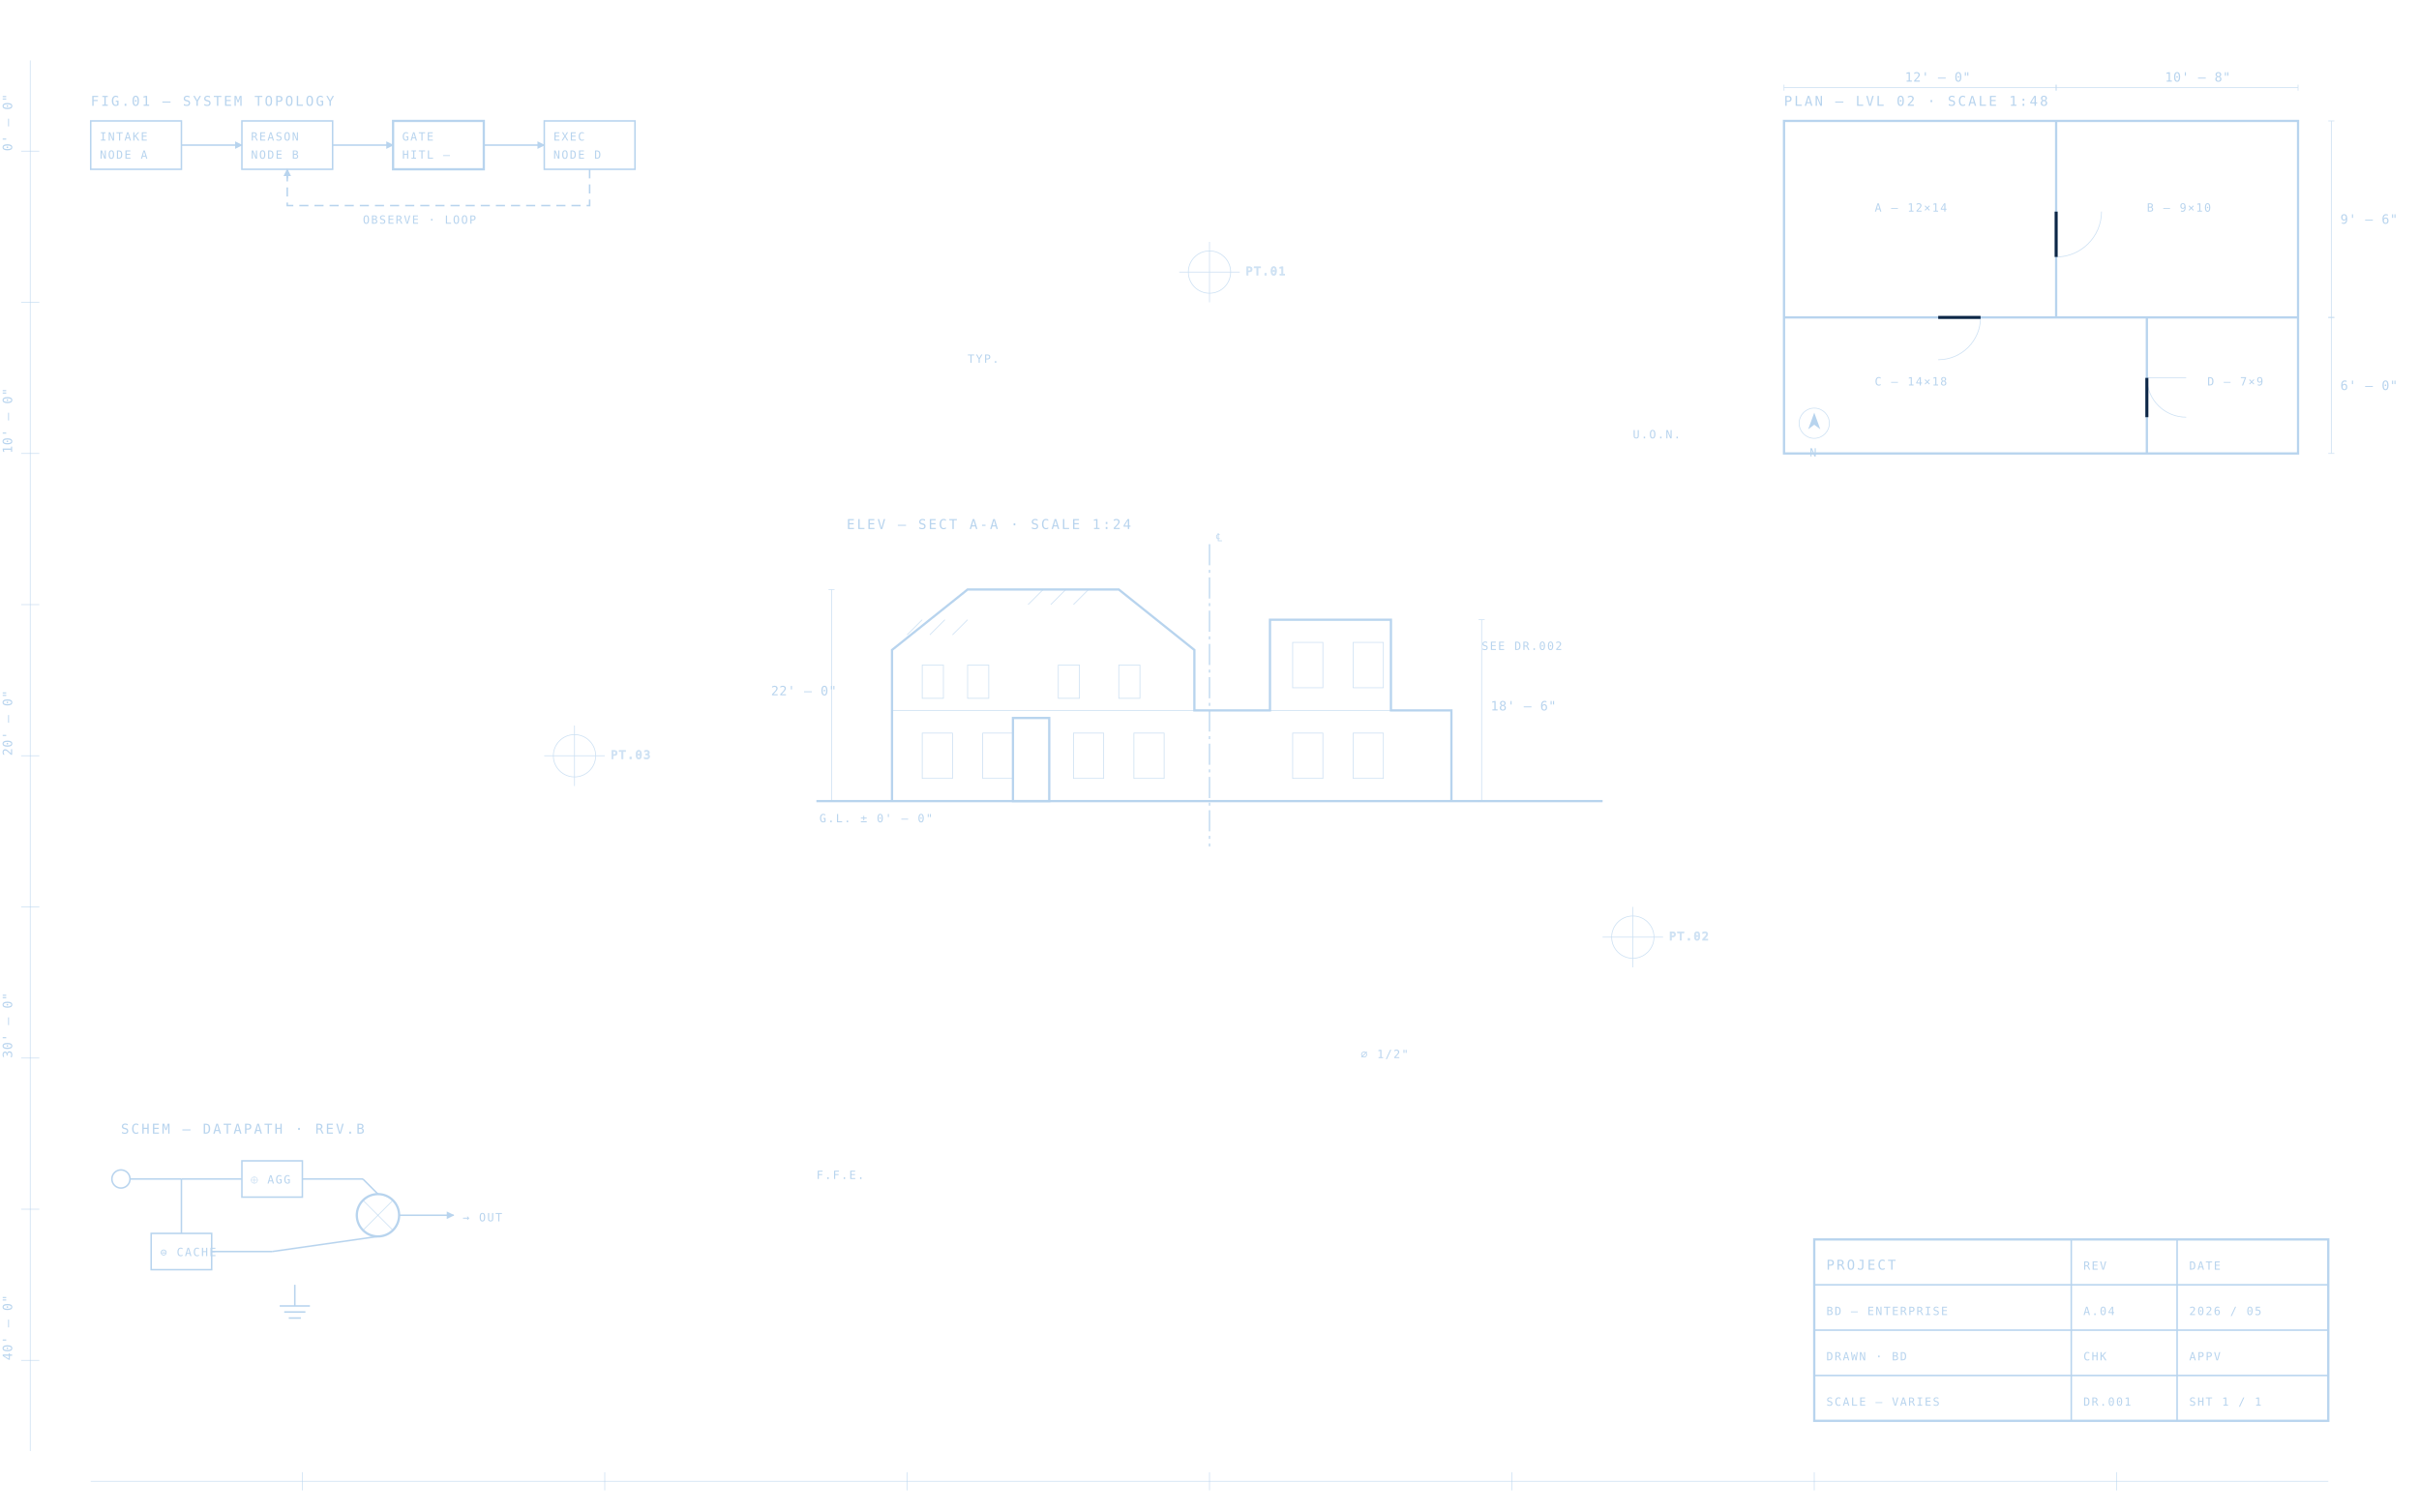
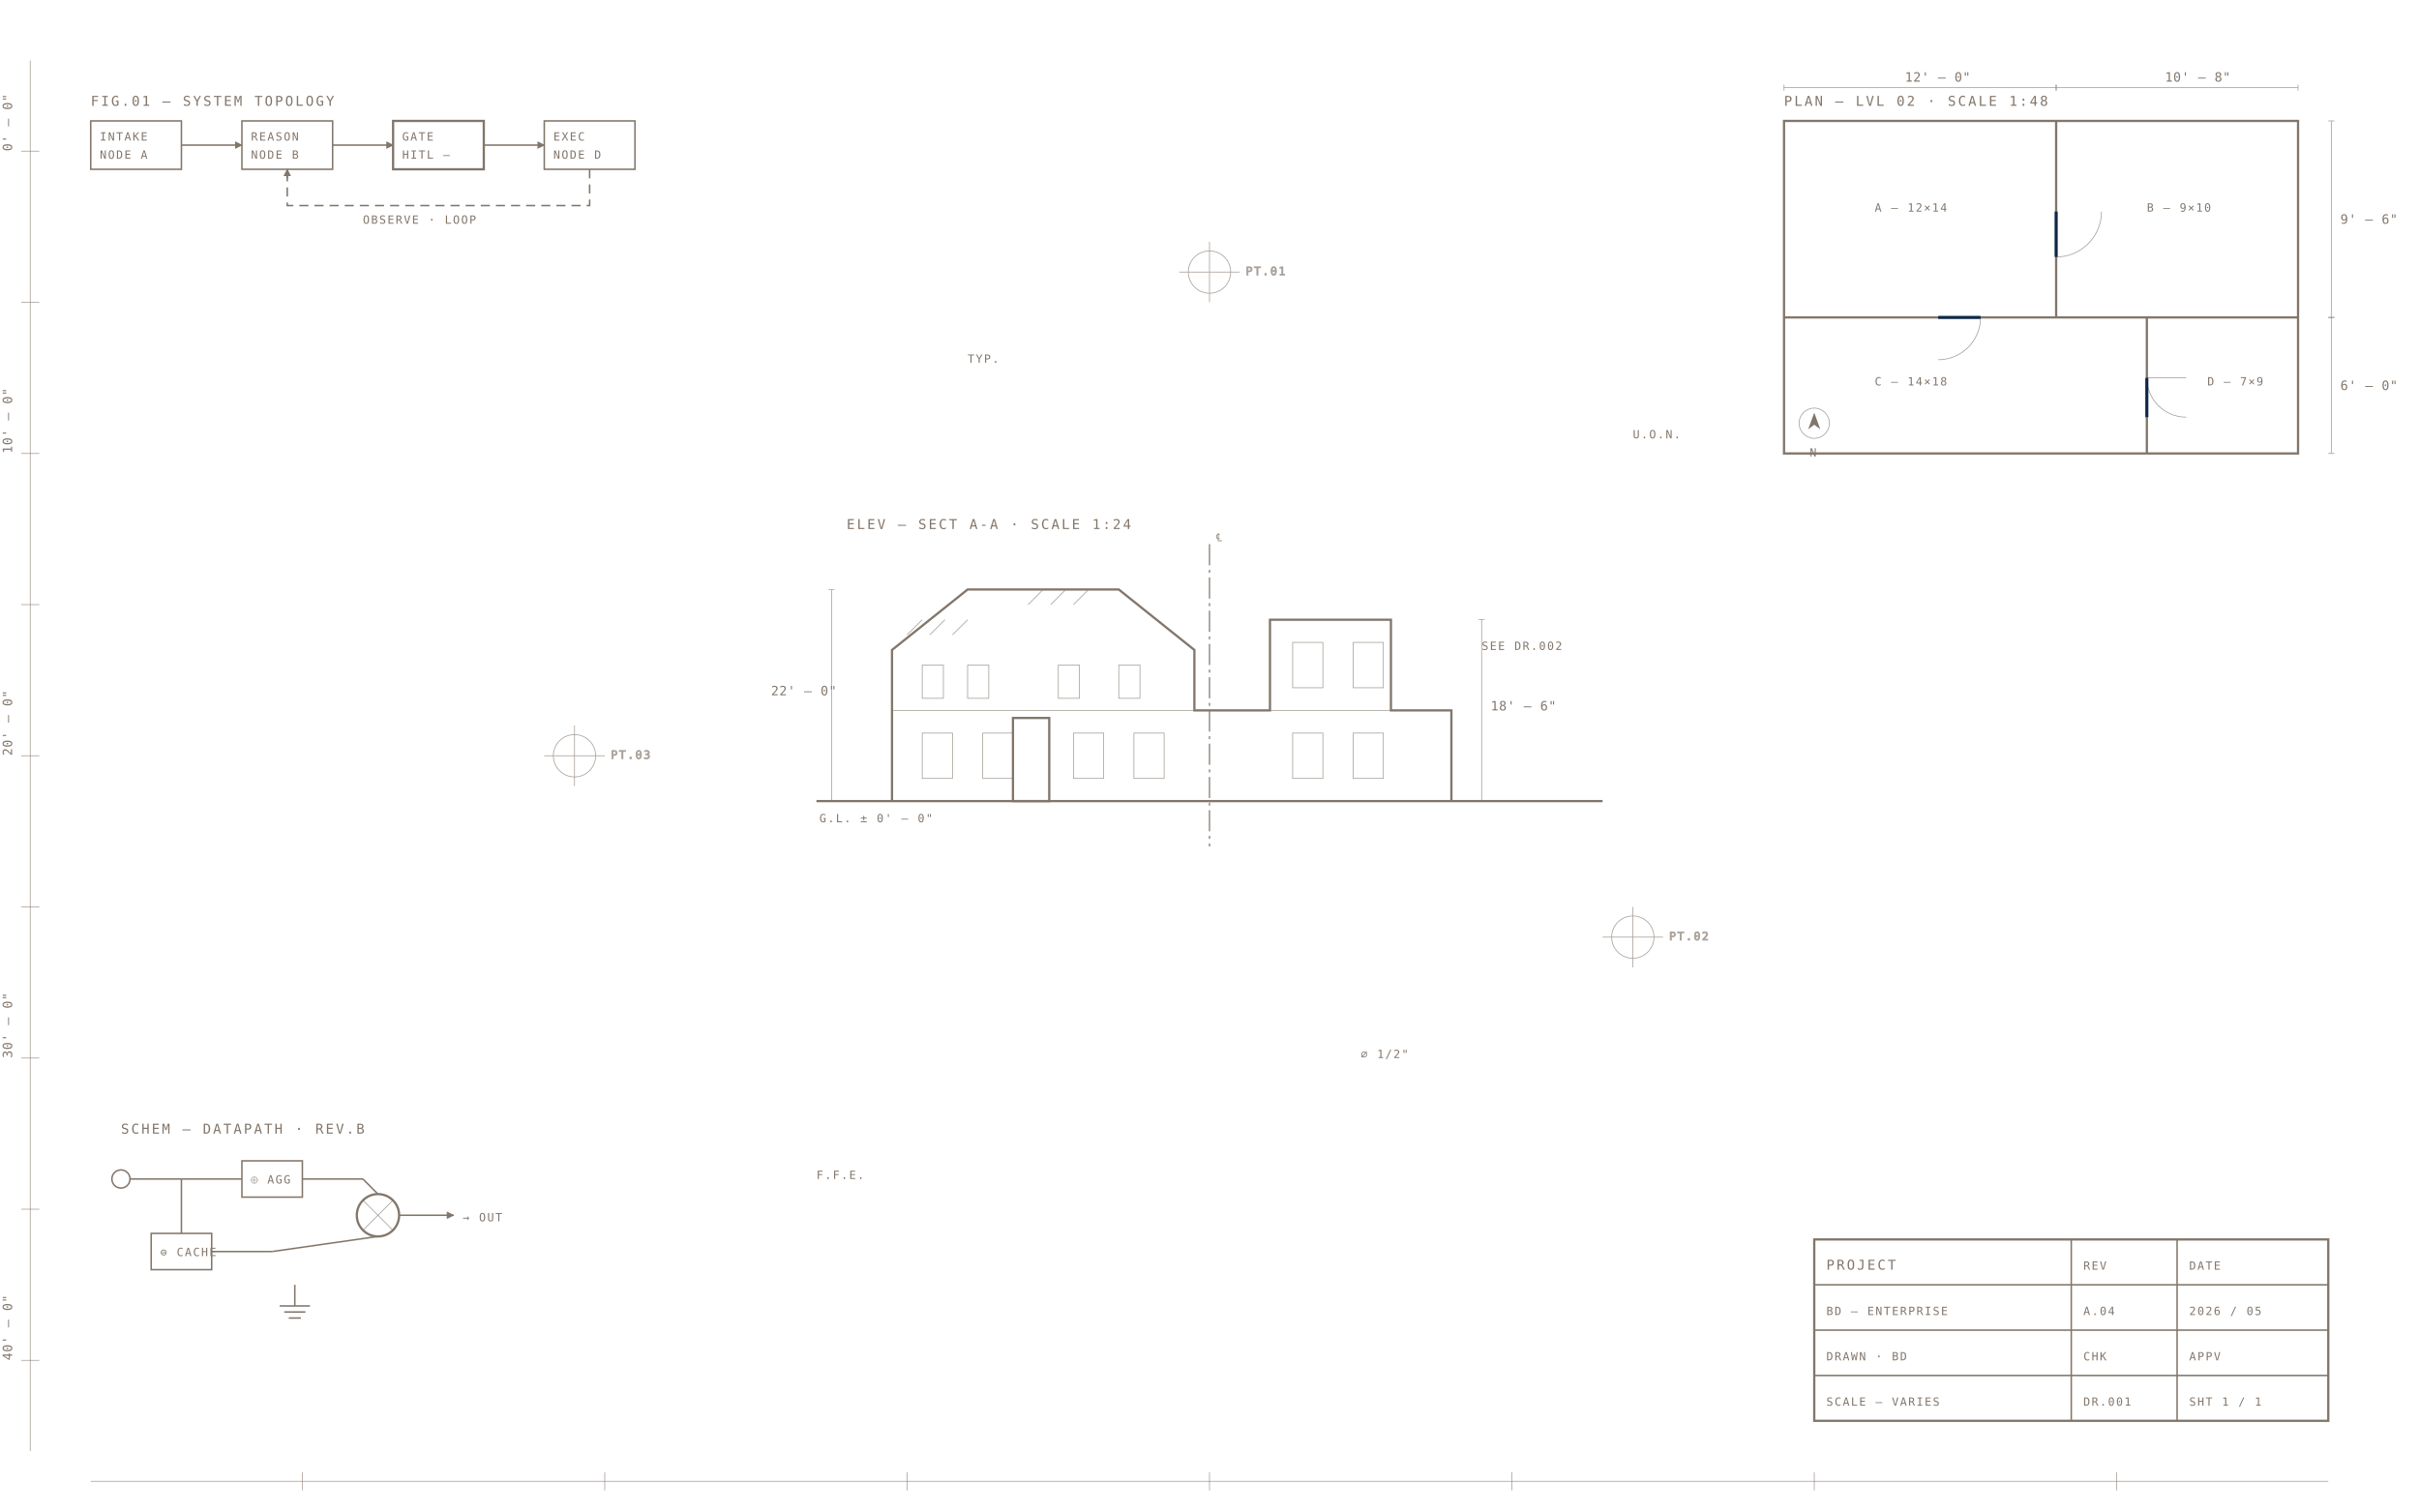
<svg xmlns="http://www.w3.org/2000/svg" viewBox="0 0 1600 1000" preserveAspectRatio="xMidYMid slice">
  <defs>
    <style>
-       .ln { fill: none; stroke: #b8d4ee; stroke-width: 1; }
-       .ln-thin { fill: none; stroke: #b8d4ee; stroke-width: .5; opacity: .7; }
-       .ln-thick { fill: none; stroke: #b8d4ee; stroke-width: 1.5; }
-       .ln-dash { fill: none; stroke: #b8d4ee; stroke-width: 1; stroke-dasharray: 6 4; }
-       .ln-center { fill: none; stroke: #b8d4ee; stroke-width: .8; stroke-dasharray: 14 3 2 3; }
-       .lbl { font-family: 'Space Mono', monospace; font-size: 9px; fill: #b8d4ee; letter-spacing: .15em; text-transform: uppercase; }
-       .lbl-sm { font-family: 'Space Mono', monospace; font-size: 7.5px; fill: #b8d4ee; letter-spacing: .12em; }
-       .lbl-num { font-family: 'Space Mono', monospace; font-size: 8.5px; fill: #b8d4ee; letter-spacing: .04em; }
-       .arr { fill: #b8d4ee; }
+       .ln { fill: none; stroke: #82766B; stroke-width: 1; }
+       .ln-thin { fill: none; stroke: #82766B; stroke-width: .5; opacity: .7; }
+       .ln-thick { fill: none; stroke: #82766B; stroke-width: 1.5; }
+       .ln-dash { fill: none; stroke: #82766B; stroke-width: 1; stroke-dasharray: 6 4; }
+       .ln-center { fill: none; stroke: #82766B; stroke-width: .8; stroke-dasharray: 14 3 2 3; }
+       .lbl { font-family: 'Space Mono', monospace; font-size: 9px; fill: #82766B; letter-spacing: .15em; text-transform: uppercase; }
+       .lbl-sm { font-family: 'Space Mono', monospace; font-size: 7.5px; fill: #82766B; letter-spacing: .12em; }
+       .lbl-num { font-family: 'Space Mono', monospace; font-size: 8.5px; fill: #82766B; letter-spacing: .04em; }
+       .arr { fill: #82766B; }
    </style>
    <marker id="arr" viewBox="0 0 10 10" refX="9" refY="5" markerWidth="5" markerHeight="5" orient="auto">
      <path d="M0,0 L10,5 L0,10 Z" class="arr" />
    </marker>
    <marker id="tic" viewBox="-2 -4 4 8" refX="0" refY="0" markerWidth="4" markerHeight="8" orient="auto">
      <line x1="0" y1="-4" x2="0" y2="4" class="ln" />
    </marker>
  </defs>
  <g transform="translate(60, 80)">
    <text class="lbl" x="0" y="-10">FIG.01 — SYSTEM TOPOLOGY</text>
    <rect x="0" y="0" width="60" height="32" class="ln" />
    <text class="lbl-sm" x="6" y="13">INTAKE</text>
    <text class="lbl-sm" x="6" y="25">NODE A</text>
    <line x1="60" y1="16" x2="100" y2="16" class="ln" marker-end="url(#arr)" />
    <rect x="100" y="0" width="60" height="32" class="ln" />
    <text class="lbl-sm" x="106" y="13">REASON</text>
    <text class="lbl-sm" x="106" y="25">NODE B</text>
    <line x1="160" y1="16" x2="200" y2="16" class="ln" marker-end="url(#arr)" />
    <rect x="200" y="0" width="60" height="32" class="ln-thick" />
    <text class="lbl-sm" x="206" y="13">GATE</text>
    <text class="lbl-sm" x="206" y="25">HITL —</text>
    <line x1="260" y1="16" x2="300" y2="16" class="ln" marker-end="url(#arr)" />
    <rect x="300" y="0" width="60" height="32" class="ln" />
    <text class="lbl-sm" x="306" y="13">EXEC</text>
    <text class="lbl-sm" x="306" y="25">NODE D</text>
    <path d="M 330 32 L 330 56 L 130 56 L 130 32" class="ln-dash" />
    <line x1="130" y1="38" x2="130" y2="32" class="ln" marker-end="url(#arr)" />
    <text class="lbl-sm" x="180" y="68">OBSERVE · LOOP</text>
  </g>
  <g transform="translate(1180, 80)">
    <text class="lbl" x="0" y="-10">PLAN — LVL 02 · SCALE 1:48</text>
    <rect x="0" y="0" width="340" height="220" class="ln-thick" />
    <line x1="180" y1="0" x2="180" y2="130" class="ln-thick" />
    <line x1="0" y1="130" x2="340" y2="130" class="ln-thick" />
    <line x1="240" y1="130" x2="240" y2="220" class="ln-thick" />
    <path d="M 180 90 A 30 30 0 0 0 210 60" class="ln-thin" />
    <line x1="180" y1="90" x2="180" y2="60" class="ln-thin" />
    <path d="M 130 130 A 28 28 0 0 1 102 158" class="ln-thin" />
    <line x1="130" y1="130" x2="102" y2="130" class="ln-thin" />
    <path d="M 240 170 A 26 26 0 0 0 266 196" class="ln-thin" />
    <line x1="240" y1="170" x2="266" y2="170" class="ln-thin" />
    <line x1="180" y1="60" x2="180" y2="90" stroke="#0d2747" stroke-width="2" />
    <line x1="102" y1="130" x2="130" y2="130" stroke="#0d2747" stroke-width="2" />
    <line x1="240" y1="170" x2="240" y2="196" stroke="#0d2747" stroke-width="2" />
    <text class="lbl-sm" x="60" y="60">A — 12×14</text>
    <text class="lbl-sm" x="240" y="60">B — 9×10</text>
    <text class="lbl-sm" x="60" y="175">C — 14×18</text>
    <text class="lbl-sm" x="280" y="175">D — 7×9</text>
    <line x1="0" y1="-22" x2="180" y2="-22" class="ln-thin" marker-start="url(#tic)" marker-end="url(#tic)" />
    <text class="lbl-num" x="80" y="-26">12' — 0"</text>
    <line x1="180" y1="-22" x2="340" y2="-22" class="ln-thin" marker-start="url(#tic)" marker-end="url(#tic)" />
    <text class="lbl-num" x="252" y="-26">10' — 8"</text>
    <line x1="362" y1="0" x2="362" y2="130" class="ln-thin" marker-start="url(#tic)" marker-end="url(#tic)" />
    <text class="lbl-num" x="368" y="68">9' — 6"</text>
    <line x1="362" y1="130" x2="362" y2="220" class="ln-thin" marker-start="url(#tic)" marker-end="url(#tic)" />
    <text class="lbl-num" x="368" y="178">6' — 0"</text>
    <g transform="translate(20, 200)">
      <circle r="10" class="ln-thin" />
      <path d="M 0 -7 L 4 4 L 0 1 L -4 4 Z" class="arr" />
      <text class="lbl-sm" x="-3" y="22">N</text>
    </g>
  </g>
  <g transform="translate(560, 360)">
    <text class="lbl" x="0" y="-10">ELEV — SECT A-A · SCALE 1:24</text>
    <line x1="-20" y1="170" x2="500" y2="170" class="ln-thick" />
    <text class="lbl-sm" x="-18" y="184">G.L. ± 0' — 0"</text>
    <path d="M 30 170 L 30 110 L 30 70 L 80 30 L 180 30 L 230 70 L 230 110 L 280 110 L 280 50 L 360 50 L 360 110 L 400 110 L 400 170" class="ln-thick" />
    <line x1="30" y1="110" x2="230" y2="110" class="ln-thin" />
    <line x1="280" y1="110" x2="400" y2="110" class="ln-thin" />
    <rect x="50" y="125" width="20" height="30" class="ln-thin" />
    <rect x="90" y="125" width="20" height="30" class="ln-thin" />
    <rect x="150" y="125" width="20" height="30" class="ln-thin" />
    <rect x="190" y="125" width="20" height="30" class="ln-thin" />
    <rect x="50" y="80" width="14" height="22" class="ln-thin" />
    <rect x="80" y="80" width="14" height="22" class="ln-thin" />
    <rect x="140" y="80" width="14" height="22" class="ln-thin" />
    <rect x="180" y="80" width="14" height="22" class="ln-thin" />
    <rect x="295" y="125" width="20" height="30" class="ln-thin" />
    <rect x="335" y="125" width="20" height="30" class="ln-thin" />
    <rect x="295" y="65" width="20" height="30" class="ln-thin" />
    <rect x="335" y="65" width="20" height="30" class="ln-thin" />
    <rect x="110" y="115" width="24" height="55" class="ln-thick" />
    <line x1="40" y1="60" x2="50" y2="50" class="ln-thin" />
    <line x1="55" y1="60" x2="65" y2="50" class="ln-thin" />
    <line x1="70" y1="60" x2="80" y2="50" class="ln-thin" />
    <line x1="120" y1="40" x2="130" y2="30" class="ln-thin" />
    <line x1="135" y1="40" x2="145" y2="30" class="ln-thin" />
    <line x1="150" y1="40" x2="160" y2="30" class="ln-thin" />
    <line x1="-10" y1="30" x2="-10" y2="170" class="ln-thin" marker-start="url(#tic)" marker-end="url(#tic)" />
    <text class="lbl-num" x="-50" y="100">22' — 0"</text>
    <line x1="420" y1="50" x2="420" y2="170" class="ln-thin" marker-start="url(#tic)" marker-end="url(#tic)" />
    <text class="lbl-num" x="426" y="110">18' — 6"</text>
    <line x1="240" y1="0" x2="240" y2="200" class="ln-center" />
    <text class="lbl-sm" x="244" y="-2">℄</text>
  </g>
  <g transform="translate(80, 760)">
    <text class="lbl" x="0" y="-10">SCHEM — DATAPATH · REV.B</text>
    <circle cx="0" cy="20" r="6" class="ln" />
    <line x1="6" y1="20" x2="40" y2="20" class="ln" />
    <line x1="40" y1="20" x2="40" y2="56" class="ln" />
    <line x1="40" y1="20" x2="80" y2="20" class="ln" />
    <rect x="80" y="8" width="40" height="24" class="ln" />
    <text class="lbl-sm" x="86" y="23">⨁ AGG</text>
    <line x1="120" y1="20" x2="160" y2="20" class="ln" />
    <rect x="20" y="56" width="40" height="24" class="ln" />
    <text class="lbl-sm" x="26" y="71">⊜ CACHE</text>
    <line x1="60" y1="68" x2="100" y2="68" class="ln" />
    <circle cx="170" cy="44" r="14" class="ln-thick" />
    <line x1="160" y1="34" x2="180" y2="54" class="ln-thin" />
    <line x1="180" y1="34" x2="160" y2="54" class="ln-thin" />
    <line x1="160" y1="20" x2="170" y2="30" class="ln" />
    <line x1="100" y1="68" x2="170" y2="58" class="ln" />
    <line x1="184" y1="44" x2="220" y2="44" class="ln" marker-end="url(#arr)" />
    <text class="lbl-sm" x="226" y="48">→ OUT</text>
    <line x1="115" y1="90" x2="115" y2="104" class="ln" />
    <line x1="105" y1="104" x2="125" y2="104" class="ln" />
    <line x1="108" y1="108" x2="122" y2="108" class="ln" />
    <line x1="111" y1="112" x2="119" y2="112" class="ln" />
  </g>
  <g transform="translate(1200, 820)">
    <rect x="0" y="0" width="340" height="120" class="ln-thick" />
    <line x1="0" y1="30" x2="340" y2="30" class="ln" />
    <line x1="0" y1="60" x2="340" y2="60" class="ln" />
    <line x1="0" y1="90" x2="340" y2="90" class="ln" />
    <line x1="170" y1="0" x2="170" y2="120" class="ln" />
    <line x1="240" y1="0" x2="240" y2="120" class="ln" />
    <text class="lbl" x="8" y="20">PROJECT</text>
    <text class="lbl-sm" x="178" y="20">REV</text>
    <text class="lbl-sm" x="248" y="20">DATE</text>
    <text class="lbl-sm" x="8" y="50">BD — ENTERPRISE</text>
    <text class="lbl-sm" x="178" y="50">A.04</text>
    <text class="lbl-sm" x="248" y="50">2026 / 05</text>
    <text class="lbl-sm" x="8" y="80">DRAWN · BD</text>
    <text class="lbl-sm" x="178" y="80">CHK</text>
    <text class="lbl-sm" x="248" y="80">APPV</text>
    <text class="lbl-sm" x="8" y="110">SCALE — VARIES</text>
    <text class="lbl-sm" x="178" y="110">DR.001</text>
    <text class="lbl-sm" x="248" y="110">SHT 1 / 1</text>
  </g>
  <g>
    <line x1="20" y1="40" x2="20" y2="960" class="ln-thin" />
    <g class="ln-thin">
      <line x1="14" y1="100" x2="26" y2="100" />
      <line x1="14" y1="200" x2="26" y2="200" />
      <line x1="14" y1="300" x2="26" y2="300" />
      <line x1="14" y1="400" x2="26" y2="400" />
      <line x1="14" y1="500" x2="26" y2="500" />
      <line x1="14" y1="600" x2="26" y2="600" />
      <line x1="14" y1="700" x2="26" y2="700" />
      <line x1="14" y1="800" x2="26" y2="800" />
      <line x1="14" y1="900" x2="26" y2="900" />
    </g>
    <text class="lbl-num" transform="translate(8 100) rotate(-90)">0' — 0"</text>
    <text class="lbl-num" transform="translate(8 300) rotate(-90)">10' — 0"</text>
    <text class="lbl-num" transform="translate(8 500) rotate(-90)">20' — 0"</text>
    <text class="lbl-num" transform="translate(8 700) rotate(-90)">30' — 0"</text>
    <text class="lbl-num" transform="translate(8 900) rotate(-90)">40' — 0"</text>
    <line x1="60" y1="980" x2="1540" y2="980" class="ln-thin" />
    <g class="ln-thin">
      <line x1="200" y1="974" x2="200" y2="986" />
      <line x1="400" y1="974" x2="400" y2="986" />
      <line x1="600" y1="974" x2="600" y2="986" />
      <line x1="800" y1="974" x2="800" y2="986" />
      <line x1="1000" y1="974" x2="1000" y2="986" />
      <line x1="1200" y1="974" x2="1200" y2="986" />
      <line x1="1400" y1="974" x2="1400" y2="986" />
    </g>
  </g>
  <g class="ln-thin">
    <circle cx="800" cy="180" r="14" />
    <line x1="780" y1="180" x2="820" y2="180" />
    <line x1="800" y1="160" x2="800" y2="200" />
    <text class="lbl-sm" x="824" y="182">PT.01</text>
  </g>
  <g class="ln-thin">
    <circle cx="1080" cy="620" r="14" />
    <line x1="1060" y1="620" x2="1100" y2="620" />
    <line x1="1080" y1="600" x2="1080" y2="640" />
    <text class="lbl-sm" x="1104" y="622">PT.02</text>
  </g>
  <g class="ln-thin">
    <circle cx="380" cy="500" r="14" />
    <line x1="360" y1="500" x2="400" y2="500" />
    <line x1="380" y1="480" x2="380" y2="520" />
    <text class="lbl-sm" x="404" y="502">PT.03</text>
  </g>
  <text class="lbl-sm" x="900" y="700">∅ 1/2"</text>
  <text class="lbl-sm" x="640" y="240">TYP.</text>
  <text class="lbl-sm" x="980" y="430">SEE DR.002</text>
  <text class="lbl-sm" x="540" y="780">F.F.E.</text>
  <text class="lbl-sm" x="1080" y="290">U.O.N.</text>
</svg>
